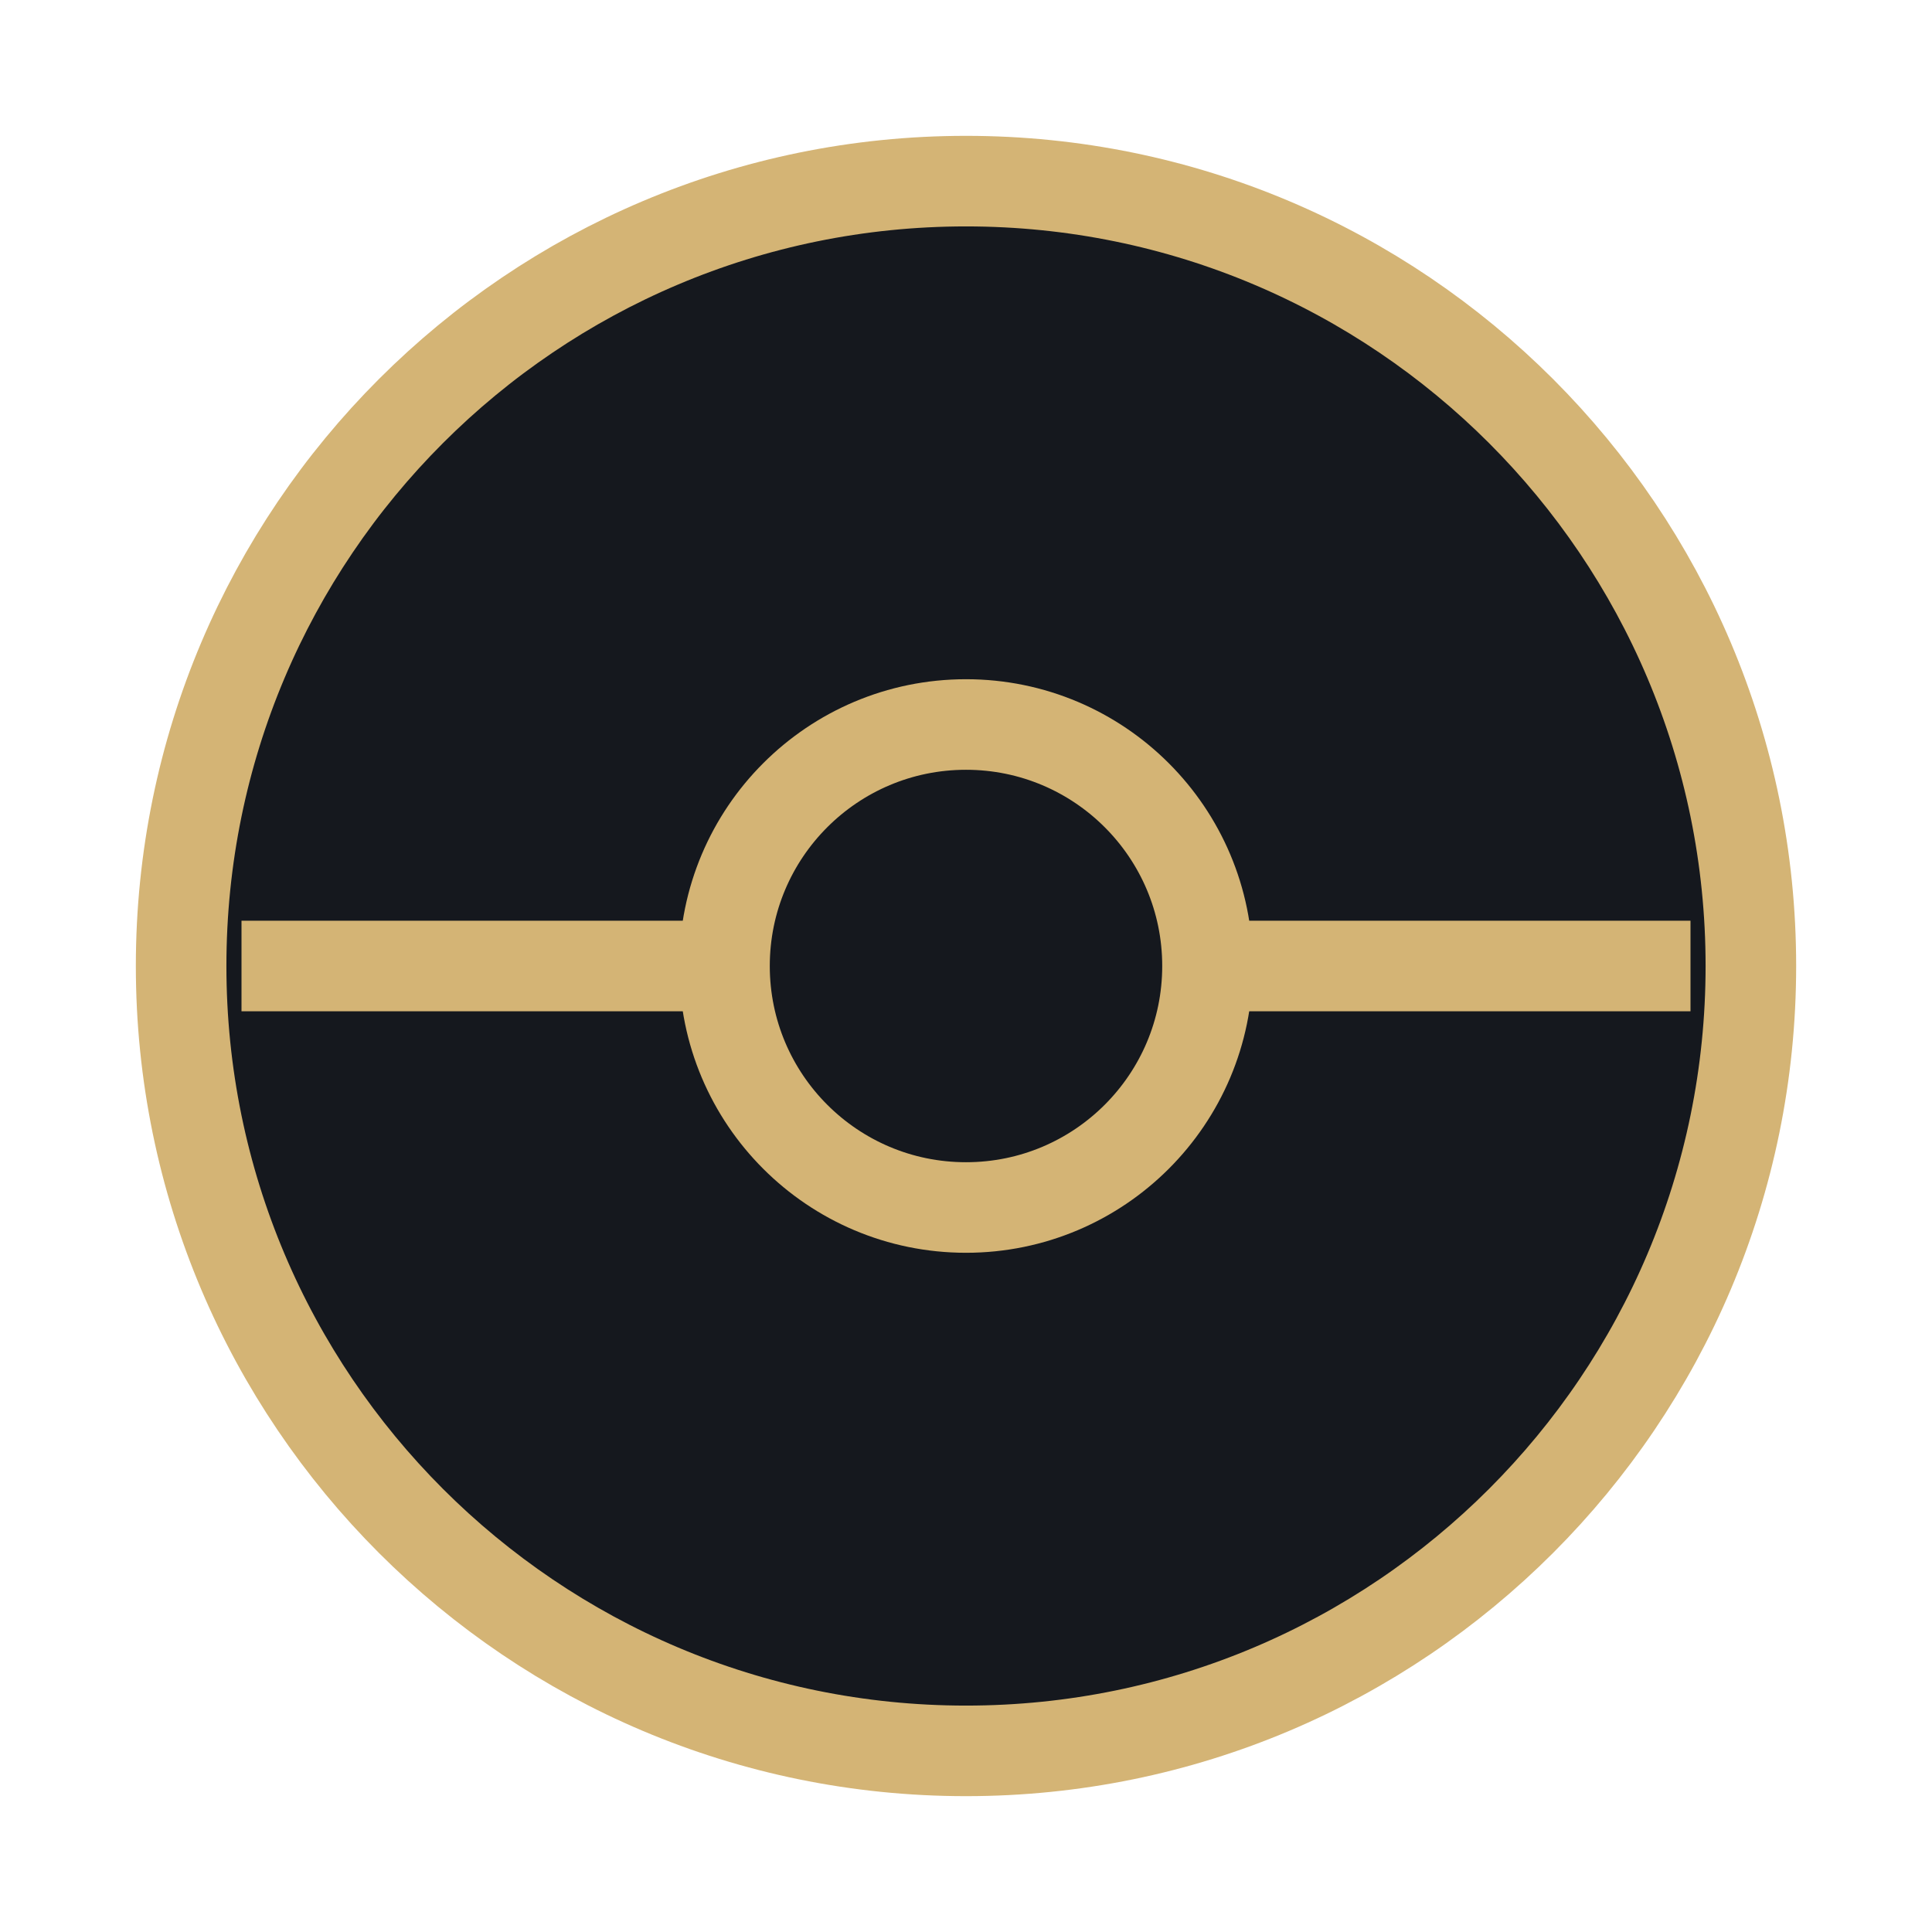
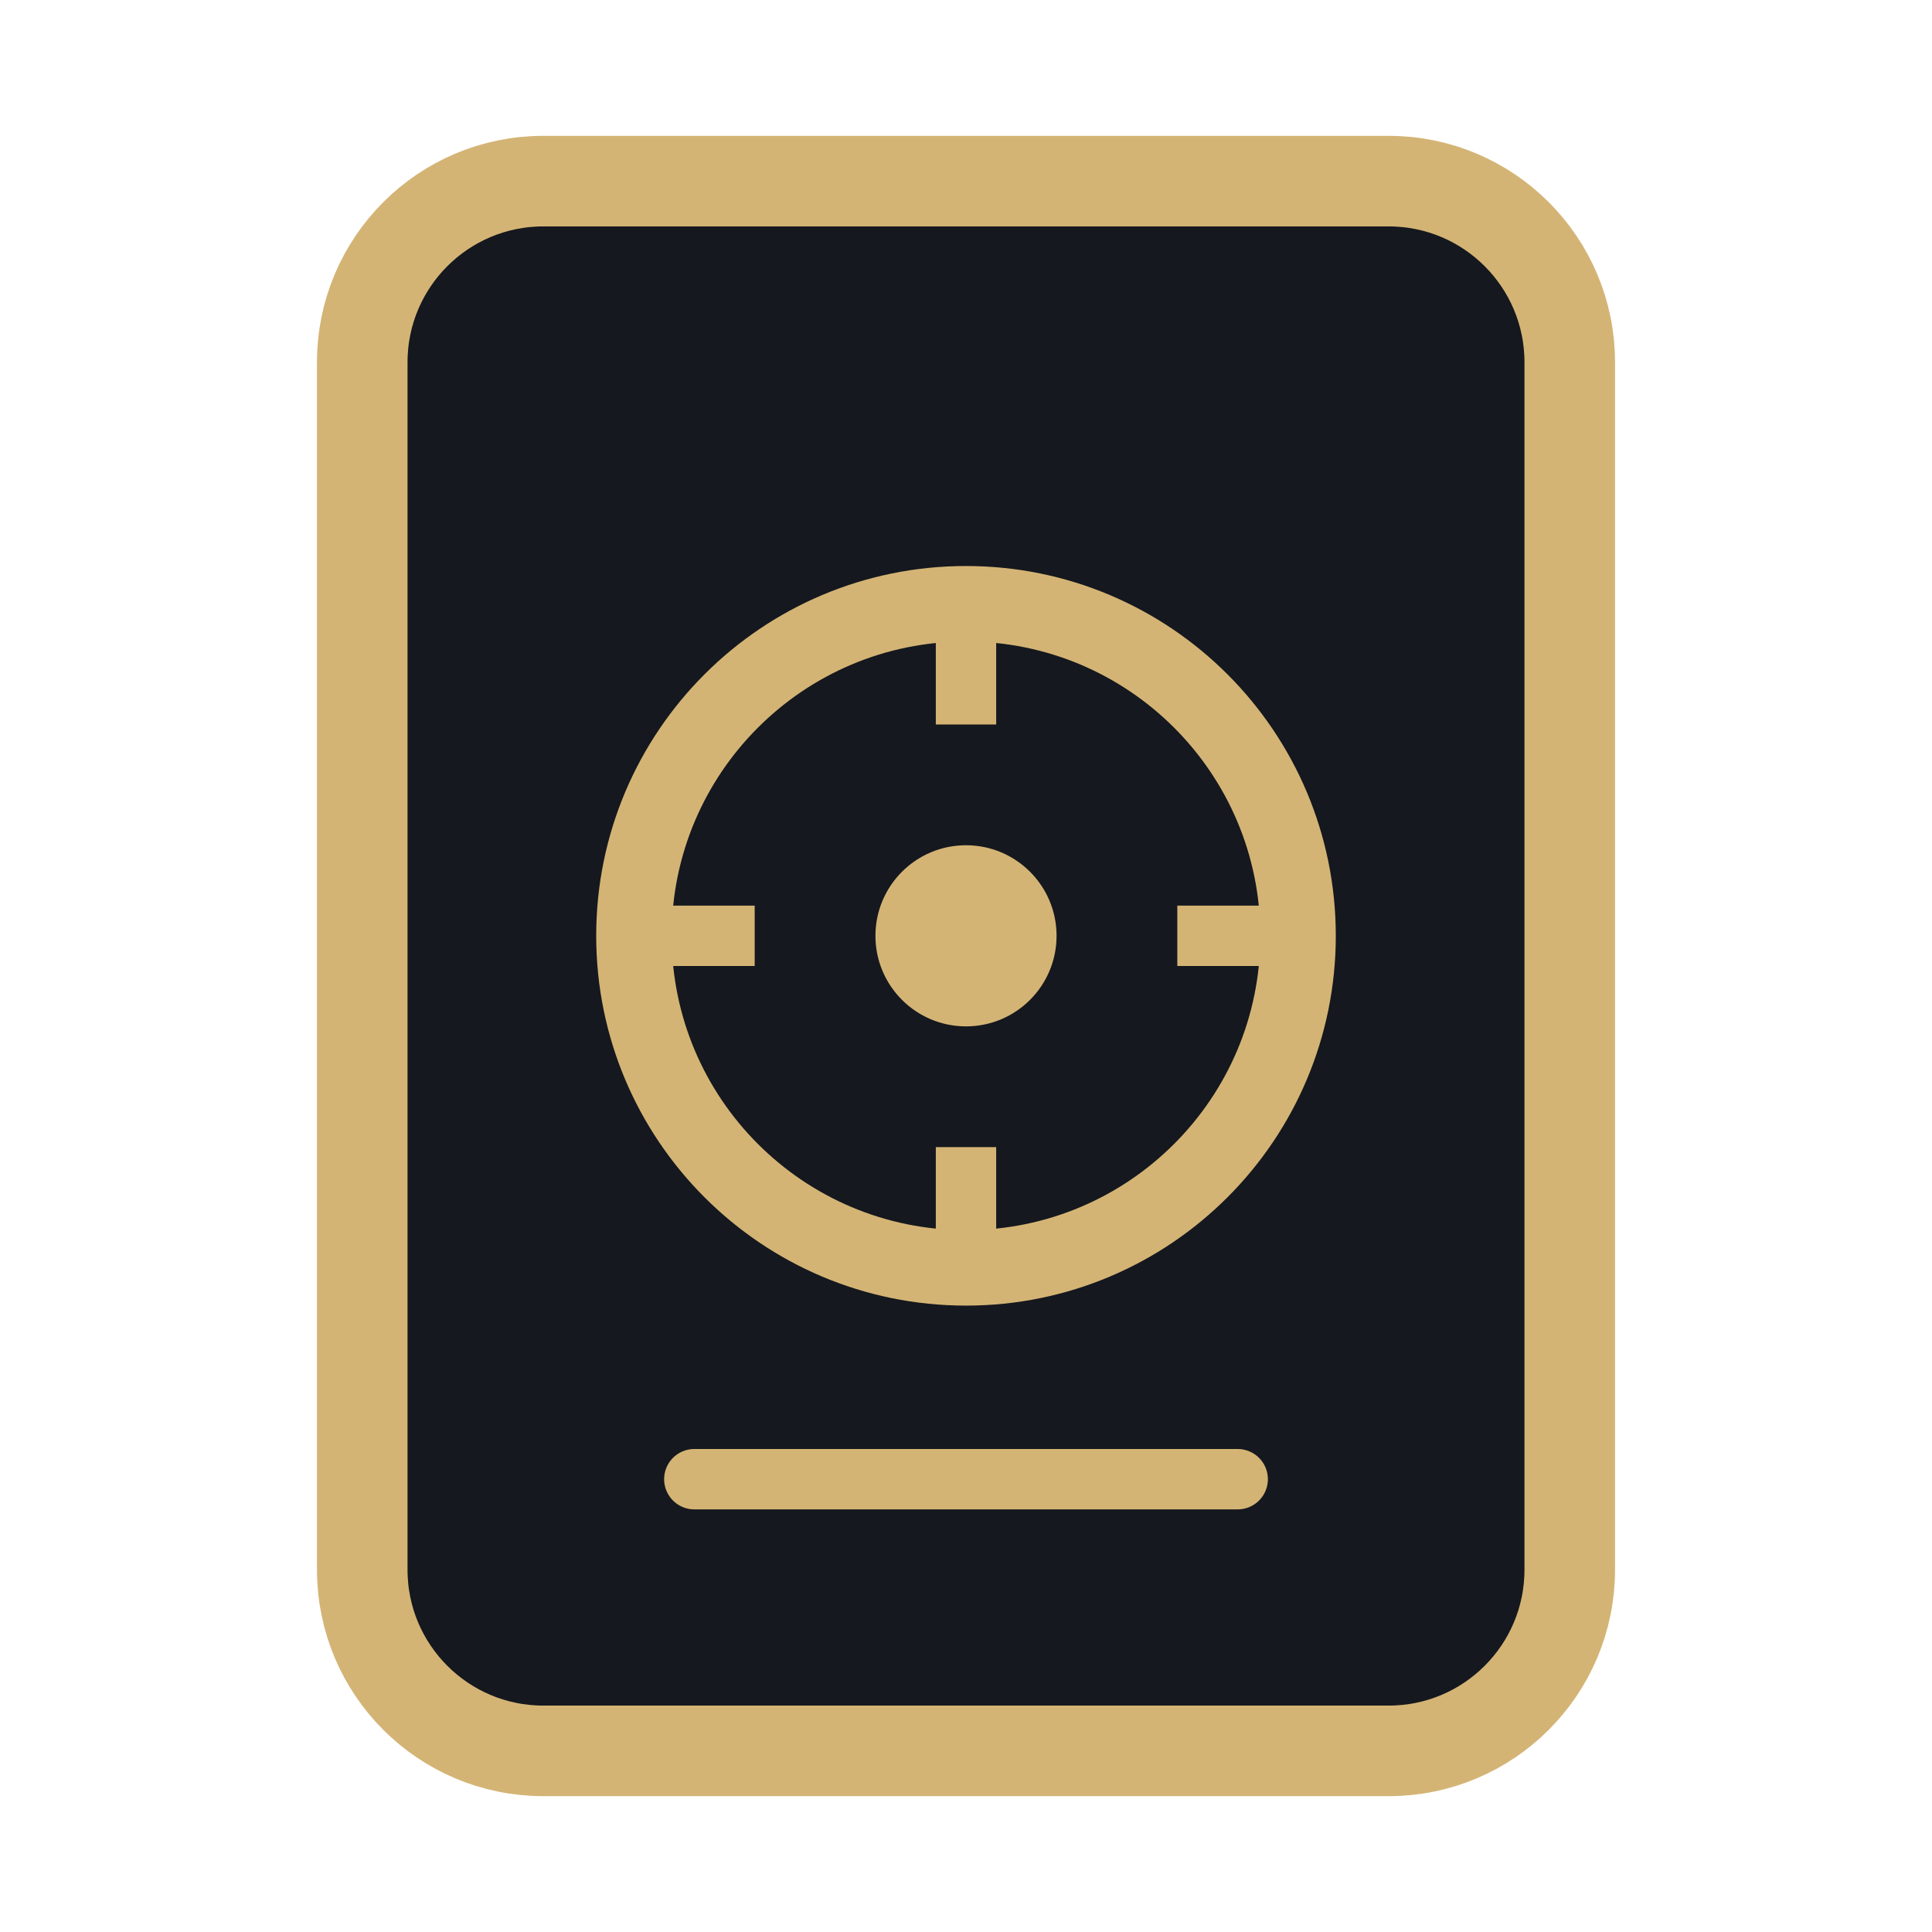
<svg xmlns="http://www.w3.org/2000/svg" viewBox="0 0 64 64">
-   <circle cx="32" cy="32" r="26" fill="#15181e" stroke="#d4b475" stroke-width="3" />
-   <path d="M8 32h48" fill="none" stroke="#d4b475" stroke-width="3" />
-   <circle cx="32" cy="32" r="8" fill="#15181e" stroke="#d4b475" stroke-width="3" />
+   <rect x="12" y="6" width="40" height="52" rx="6" fill="#15181e" stroke="#d4b475" stroke-width="3" />
+   <circle cx="32" cy="31" r="11" fill="none" stroke="#d4b475" stroke-width="2.5" />
+   <circle cx="32" cy="31" r="3" fill="#d4b475" />
+   <path d="M32 20v4m0 14v4m11-11h-4m-14 0h-4" fill="none" stroke="#d4b475" stroke-width="2" />
+   <path d="M23 49h18" fill="none" stroke="#d4b475" stroke-width="2" stroke-linecap="round" />
</svg>
